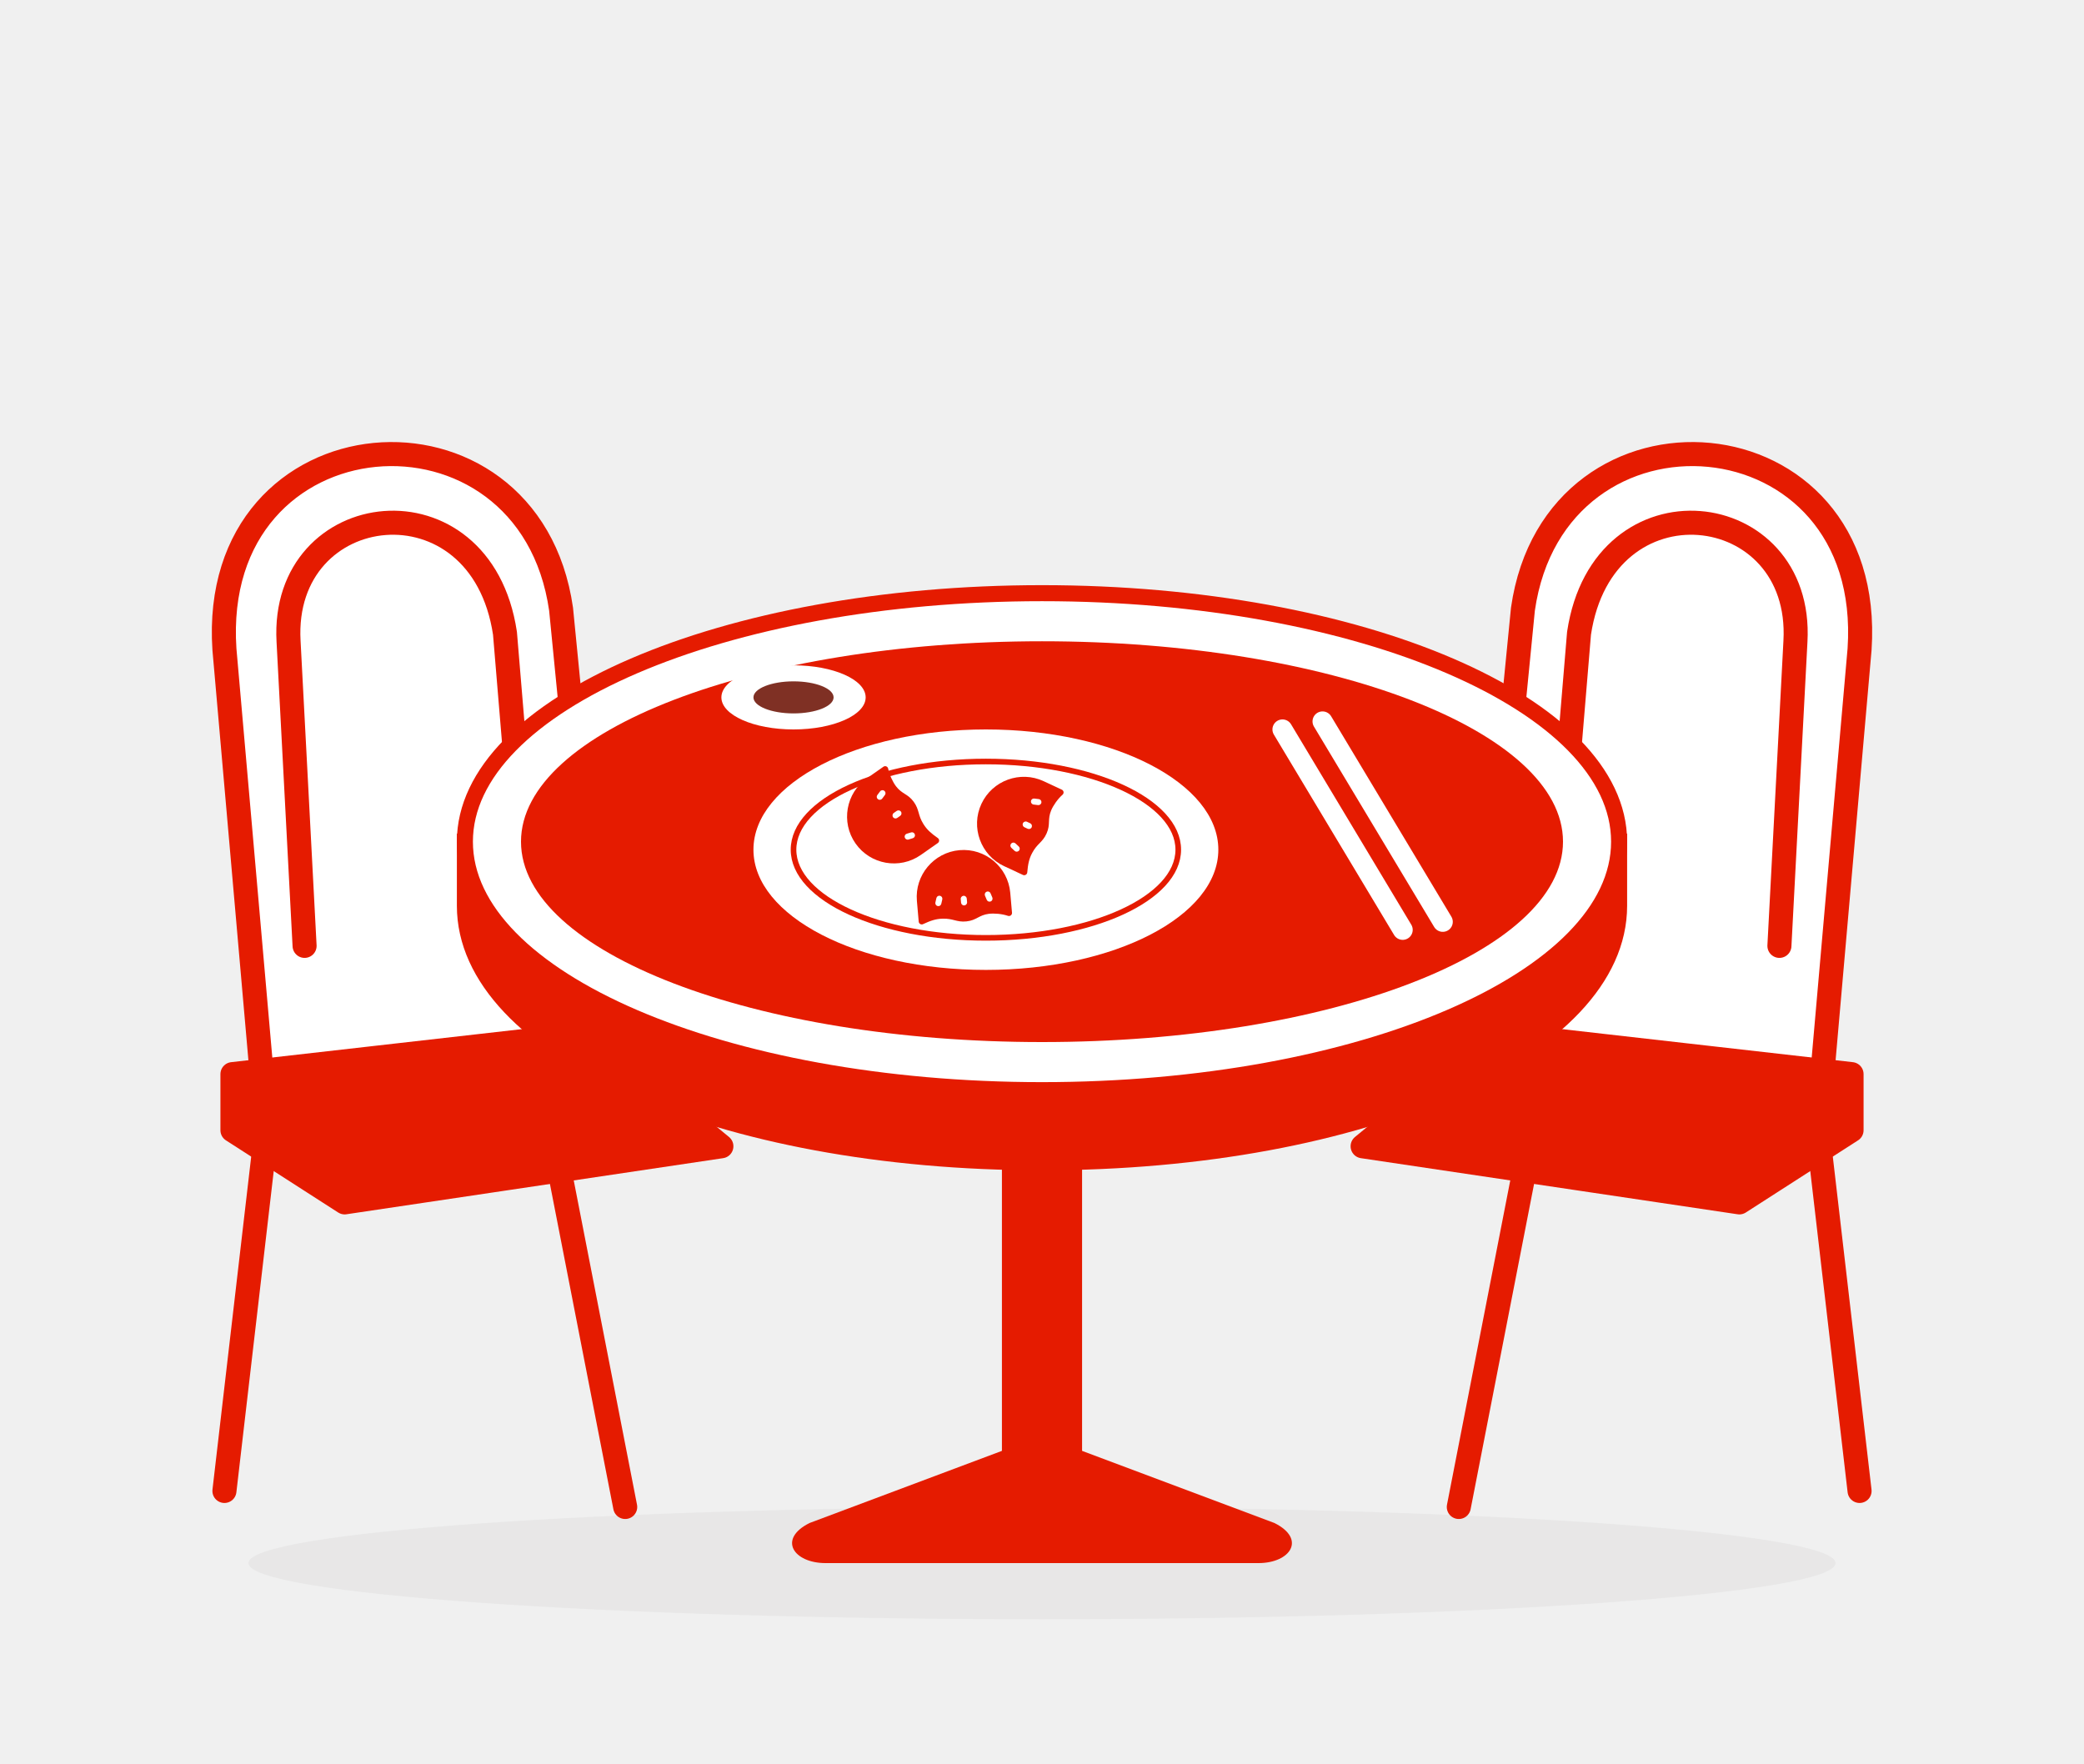
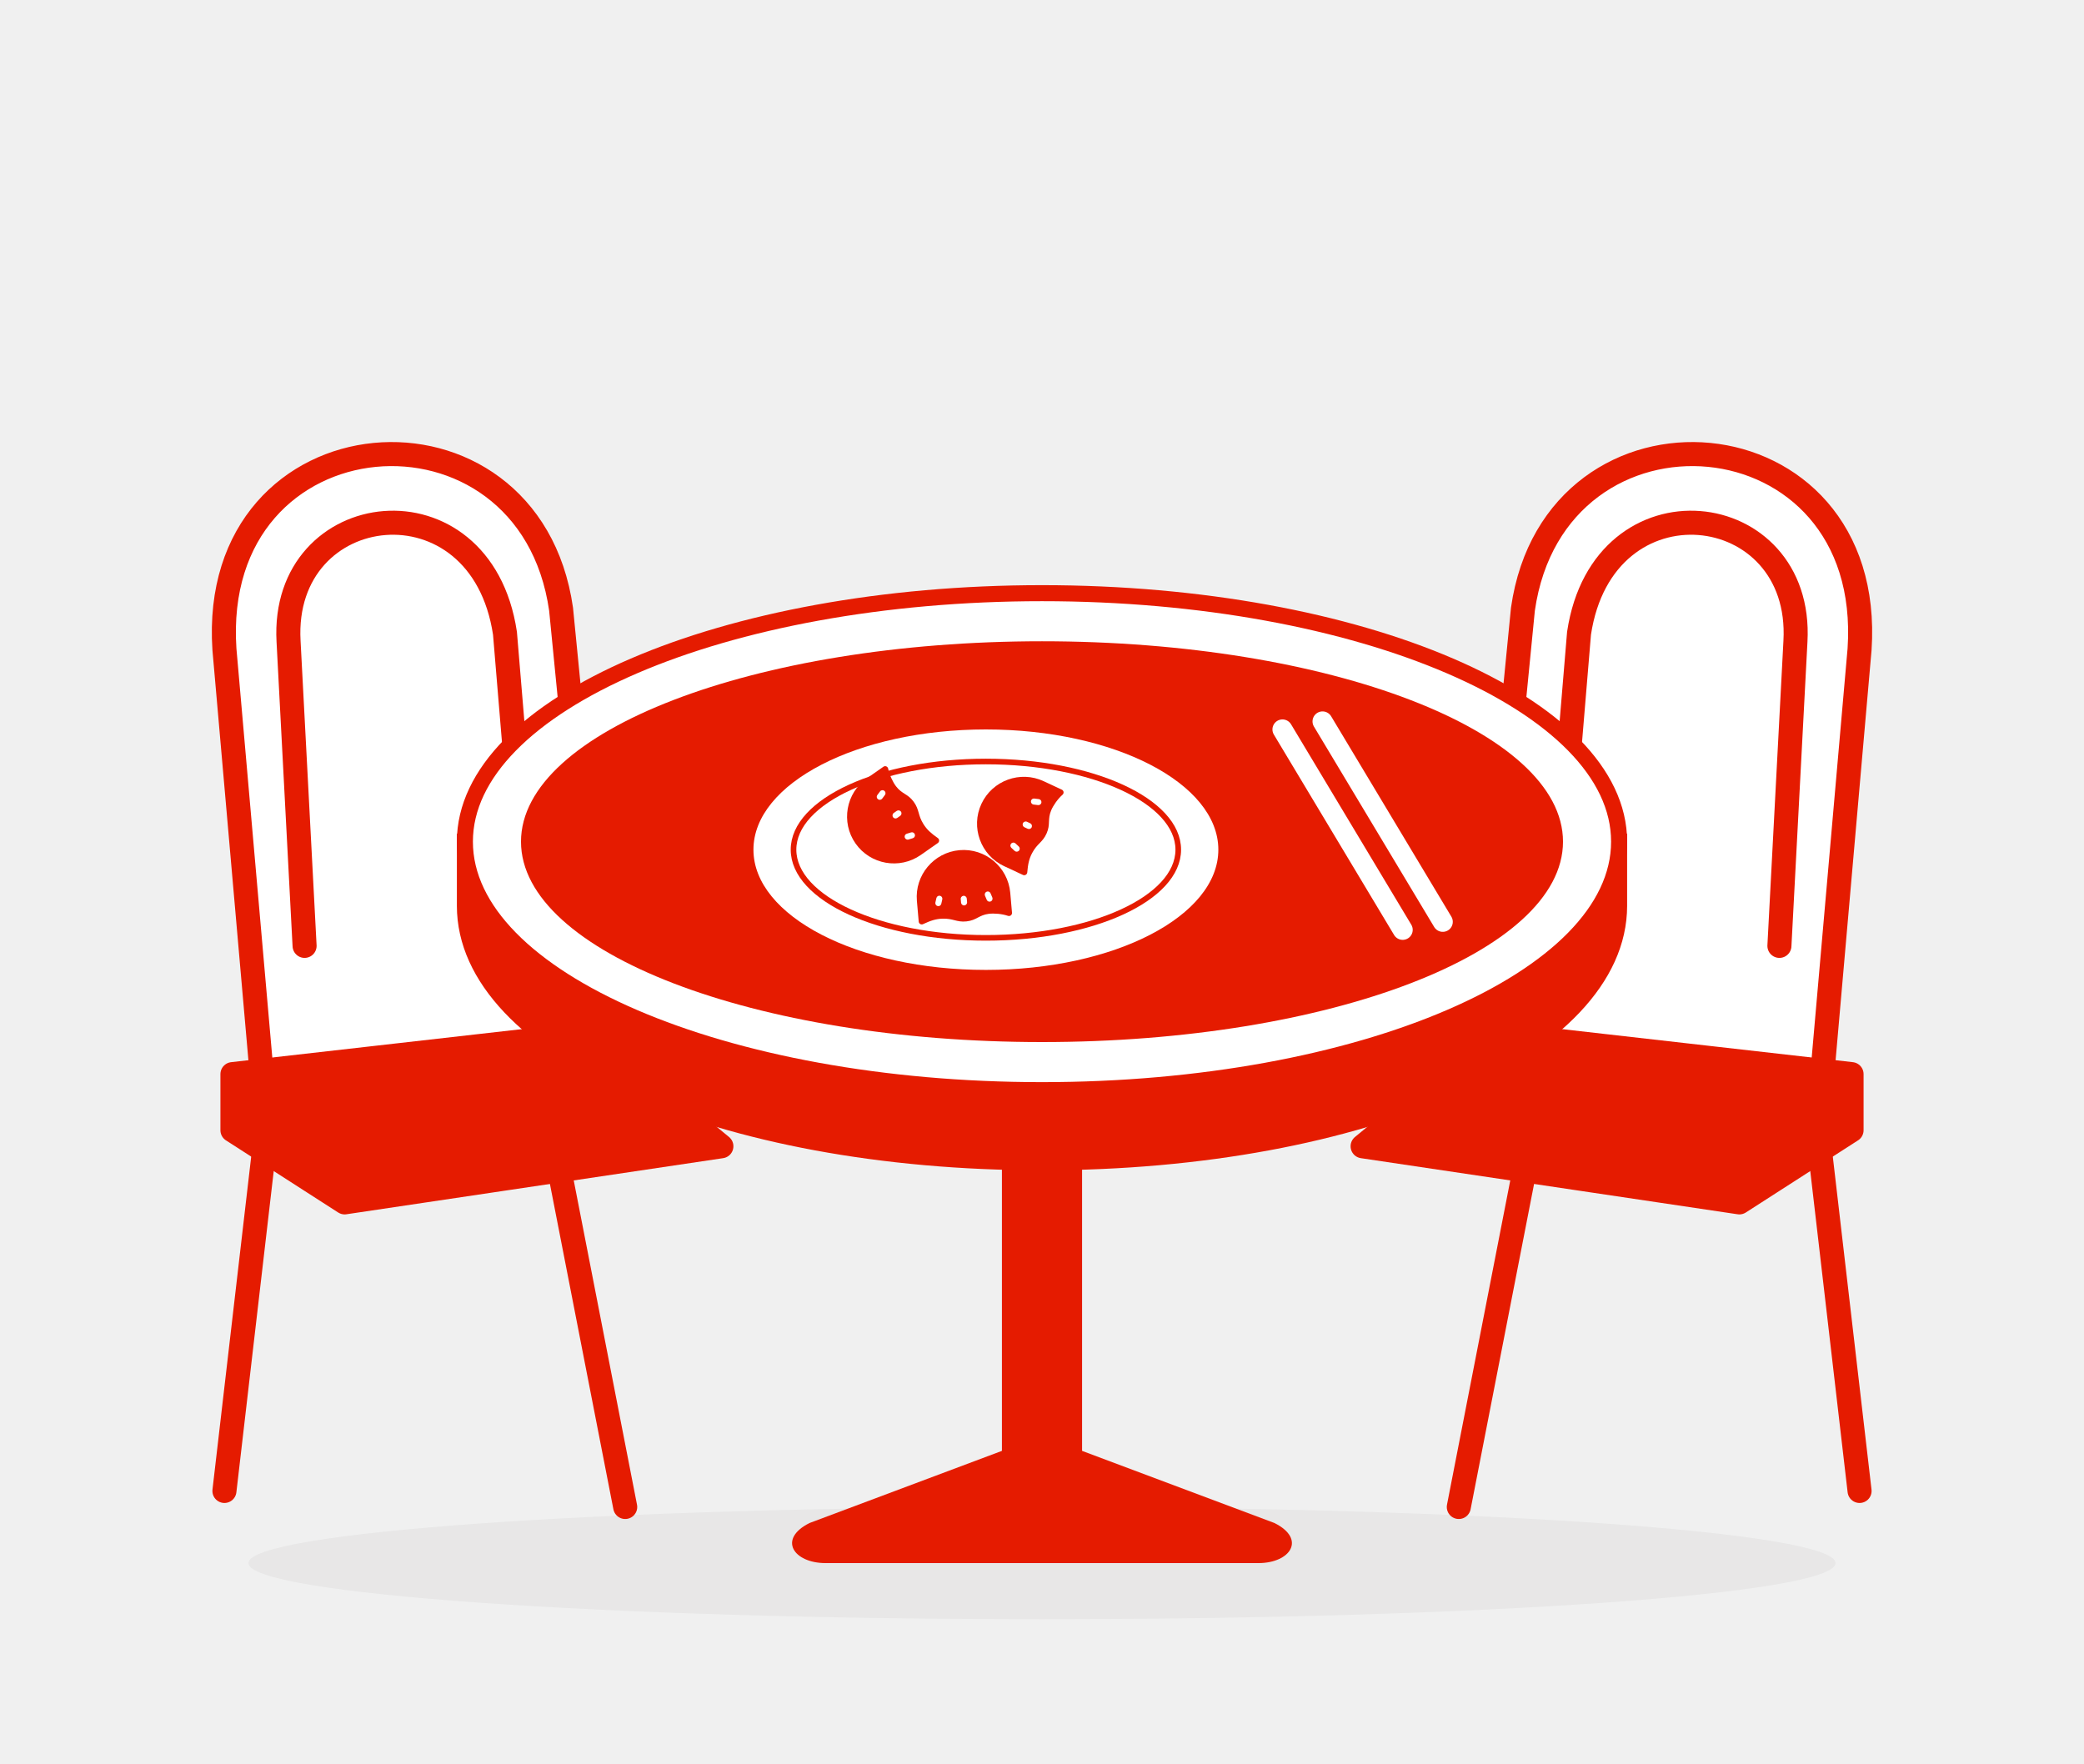
<svg xmlns="http://www.w3.org/2000/svg" viewBox="0 0 260 220">
  <defs>
    <symbol id="dumpling" viewBox="42 24 58 76">
      <path fill="currentColor" fill-rule="nonzero" d="M86.188 63.391C85.746 63.82 85.137 64.098 84.469 64.098H81.594C80.246 64.098 79.156 63.016 79.156 61.672C79.156 60.992 79.43 60.383 79.875 59.953C80.305 59.512 80.914 59.234 81.594 59.234H84.469C85.816 59.234 86.906 60.324 86.906 61.672C86.906 62.348 86.629 62.945 86.188 63.391M85.57 83.07V83.082C85.156 84.355 83.781 85.055 82.504 84.641L79.059 83.52C77.781 83.109 77.086 81.746 77.496 80.469V80.457C77.91 79.18 79.273 78.484 80.551 78.895L84.008 80.016C85.285 80.43 85.98 81.793 85.57 83.07M79.059 39.82L82.504 38.699C83.781 38.277 85.156 38.984 85.57 40.262V40.27C85.98 41.547 85.285 42.914 84.008 43.328L80.551 44.445C79.273 44.859 77.91 44.152 77.496 42.875C77.418 42.629 77.379 42.375 77.379 42.129C77.379 41.098 78.027 40.152 79.059 39.82M96 80.094C96.227 75.871 97.207 73.043 98.082 70.547C99.031 67.77 99.938 65.148 99.859 61.102C99.781 56.879 98.719 54.355 97.598 51.684C96.578 49.18 95.5 46.605 95.352 42.598C95.223 38.367 96.227 32.211 98.336 27.418C98.66 26.672 98.59 25.805 98.141 25.109C97.699 24.422 96.934 24 96.105 24H79.98C59.219 24 42.32 40.898 42.32 61.672C42.32 82.43 59.219 99.344 79.98 99.344H96.734C97.531 99.344 98.277 98.941 98.73 98.293C99.18 97.633 99.297 96.816 99.023 96.062C96.707 89.738 95.695 85.418 96 80.094" />
    </symbol>
  </defs>
  <ellipse cx="130" cy="195" rx="99" ry="7" fill="#28221b" opacity=".045" />
  <g stroke="#e51b00" stroke-width="3" stroke-linecap="round" stroke-linejoin="round">
    <path d="M33 138 28 81c-2-30 38-33 42-5l6 61" fill="#fff" />
    <path d="m38 118-2-38c-1-18 24-21 27-1l3 36" fill="none" />
    <path d="m33 143-5 43m42-39 8 41" fill="none" />
    <path d="m29 134 44-5 17 14-47 7-14-9z" fill="#e51b00" />
    <path d="m227 138 5-57c2-30-38-33-42-5l-6 61" fill="#fff" />
    <path d="m222 118 2-38c1-18-24-21-27-1l-3 36" fill="none" />
    <path d="m227 143 5 43m-42-39-8 41" fill="none" />
    <path d="m231 134-44-5-17 14 47 7 14-9z" fill="#e51b00" />
  </g>
  <path d="M125 128h10v53l24 9c4 2 2 5-2 5h-54c-4 0-6-3-2-5l24-9z" fill="#e51b00" />
  <path d="M58 105v8c0 18 32 32 72 32s72-14 72-32v-8z" fill="#e51b00" stroke="#e51b00" stroke-width="2" />
  <ellipse cx="130" cy="105" rx="72" ry="31" fill="#fff" stroke="#e51b00" stroke-width="2" />
  <ellipse cx="130" cy="105" rx="65" ry="25" fill="#e51b00" />
  <ellipse cx="123" cy="106" rx="29" ry="15" fill="#fff" />
  <ellipse cx="123" cy="106" rx="24" ry="11" fill="none" stroke="#e51b00" stroke-width=".7" />
  <g color="#e51b00">
    <use href="#dumpling" x="106" y="97" width="9" height="12" transform="rotate(-35 110 103)" />
    <use href="#dumpling" x="122" y="96" width="9" height="12" transform="rotate(25 126 102)" />
    <use href="#dumpling" x="116" y="104" width="9" height="12" transform="rotate(85 120 110)" />
  </g>
  <path d="m160 91 15 25m-10-26 15 25" stroke="#fff" stroke-width="2.5" stroke-linecap="round" />
-   <ellipse cx="99" cy="87" rx="9" ry="4" fill="#fff" />
-   <ellipse cx="99" cy="87" rx="5" ry="2" fill="#7f3024" />
</svg>
